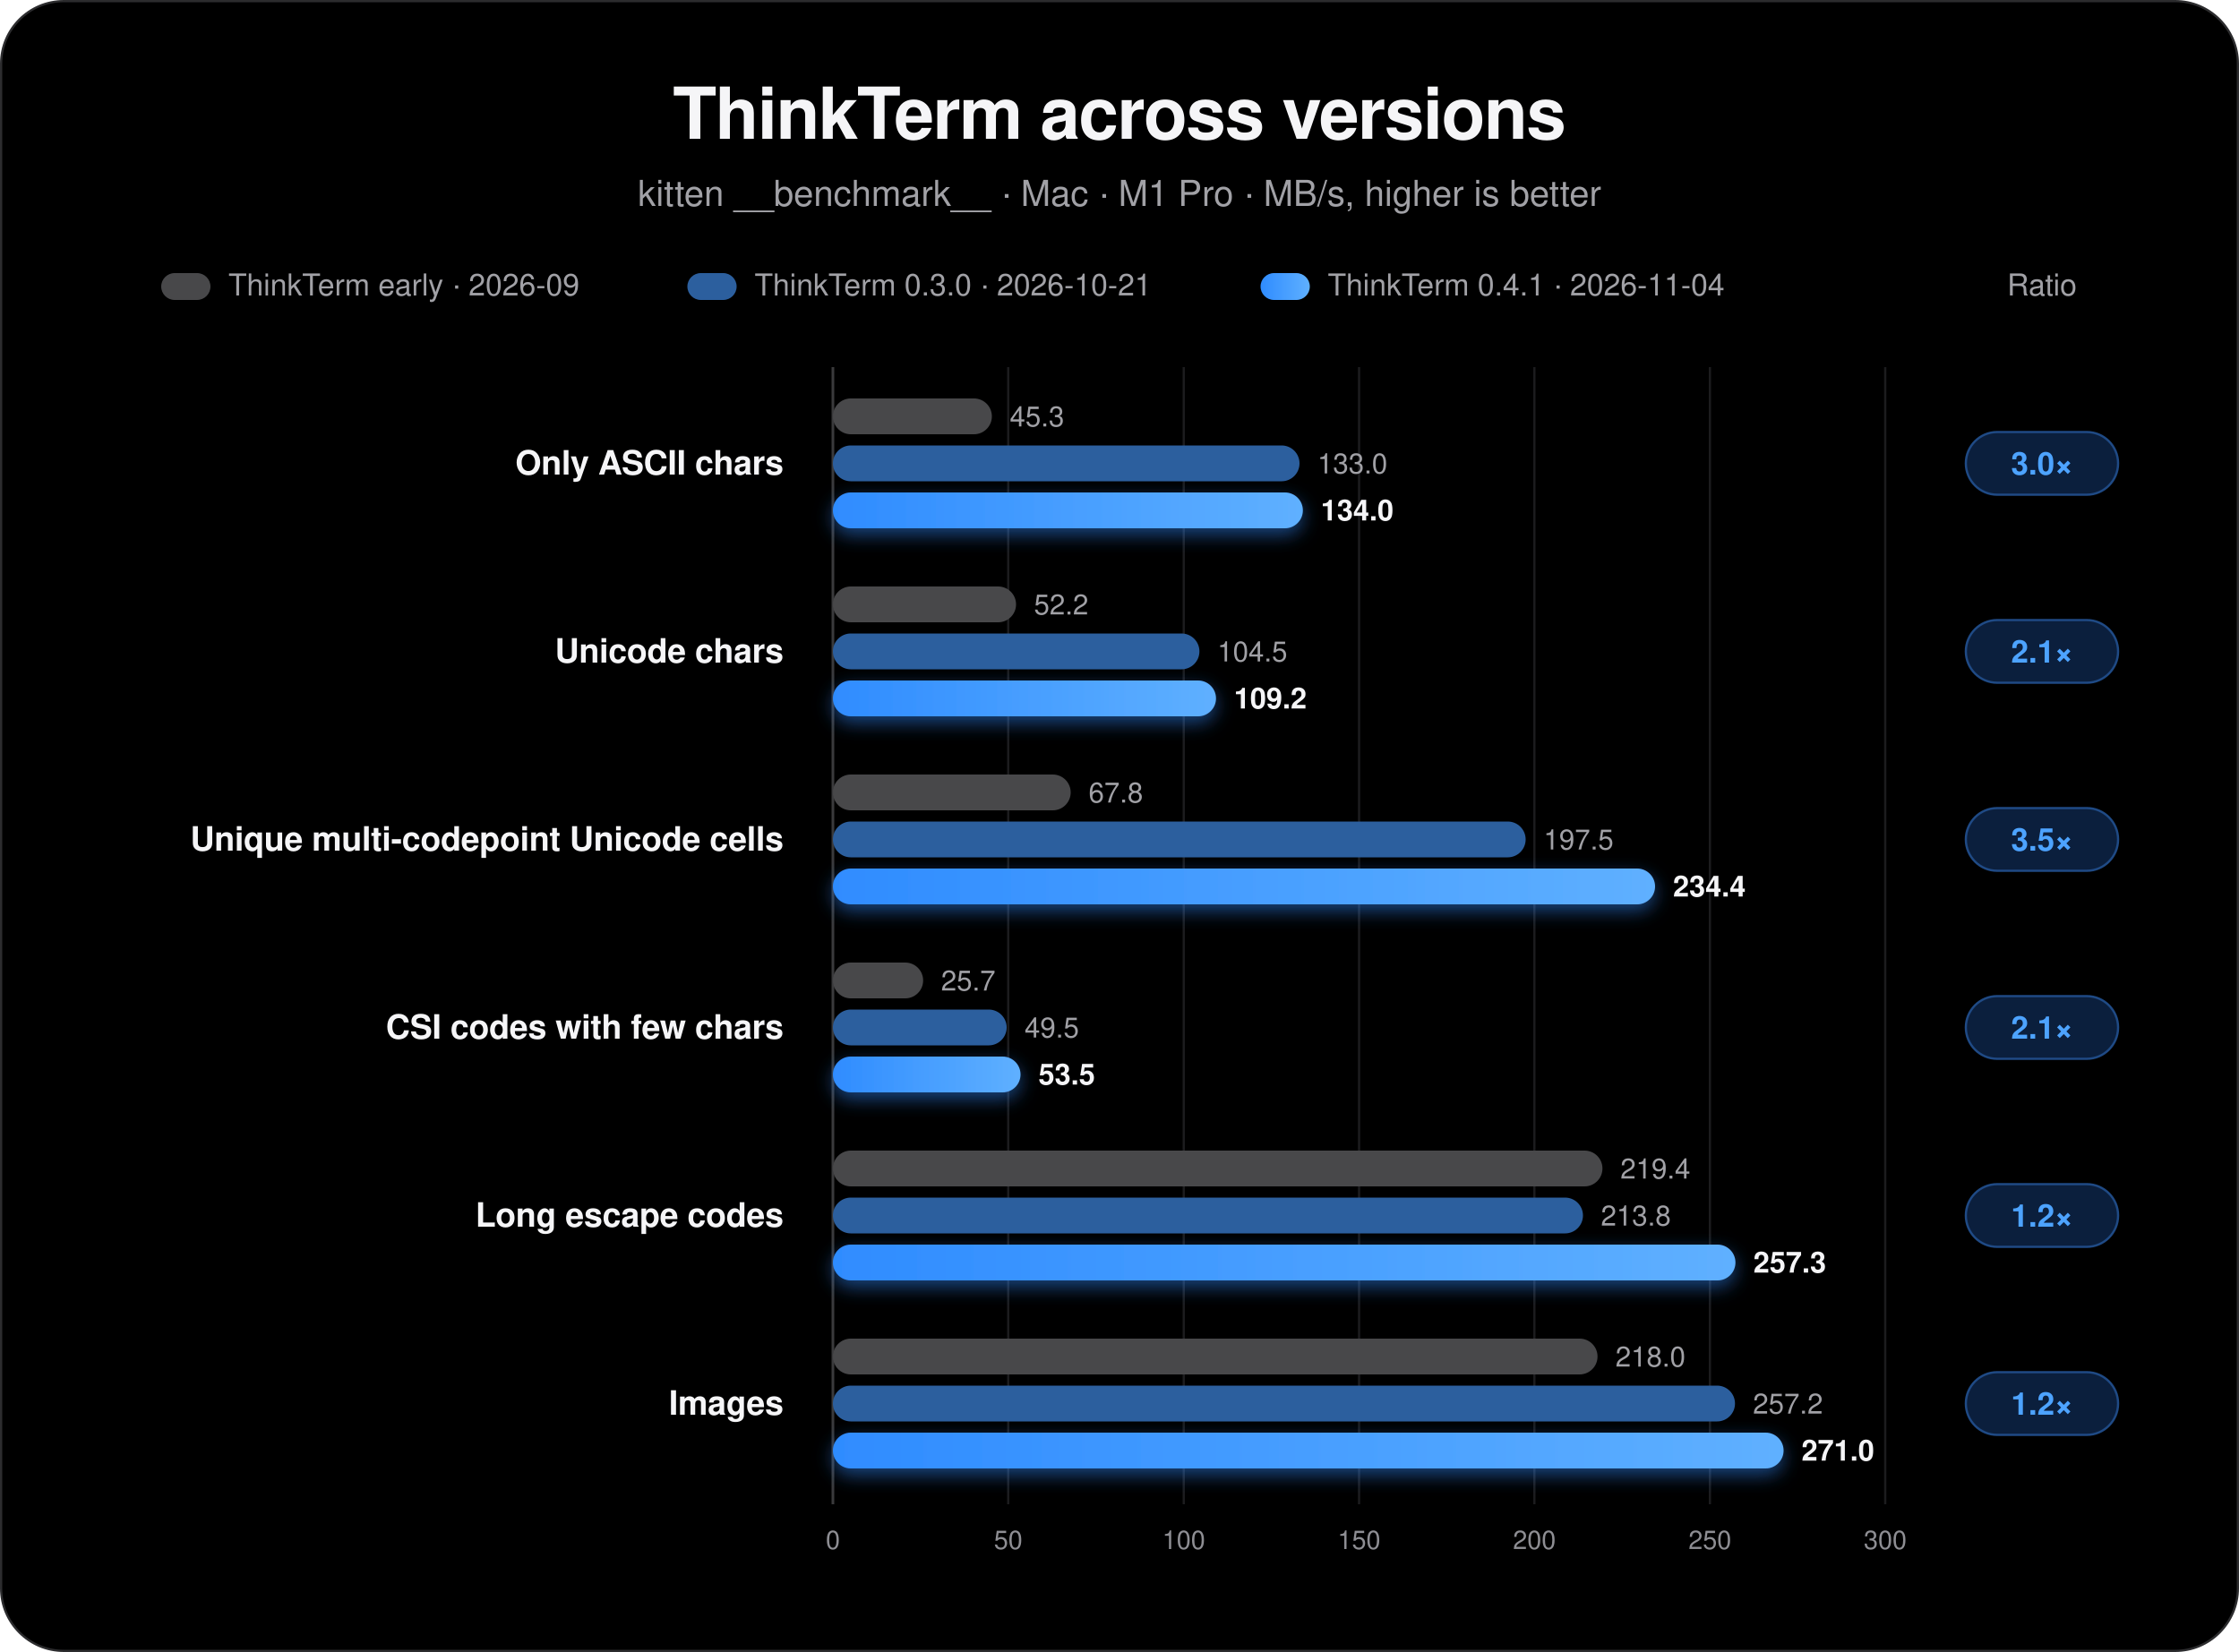
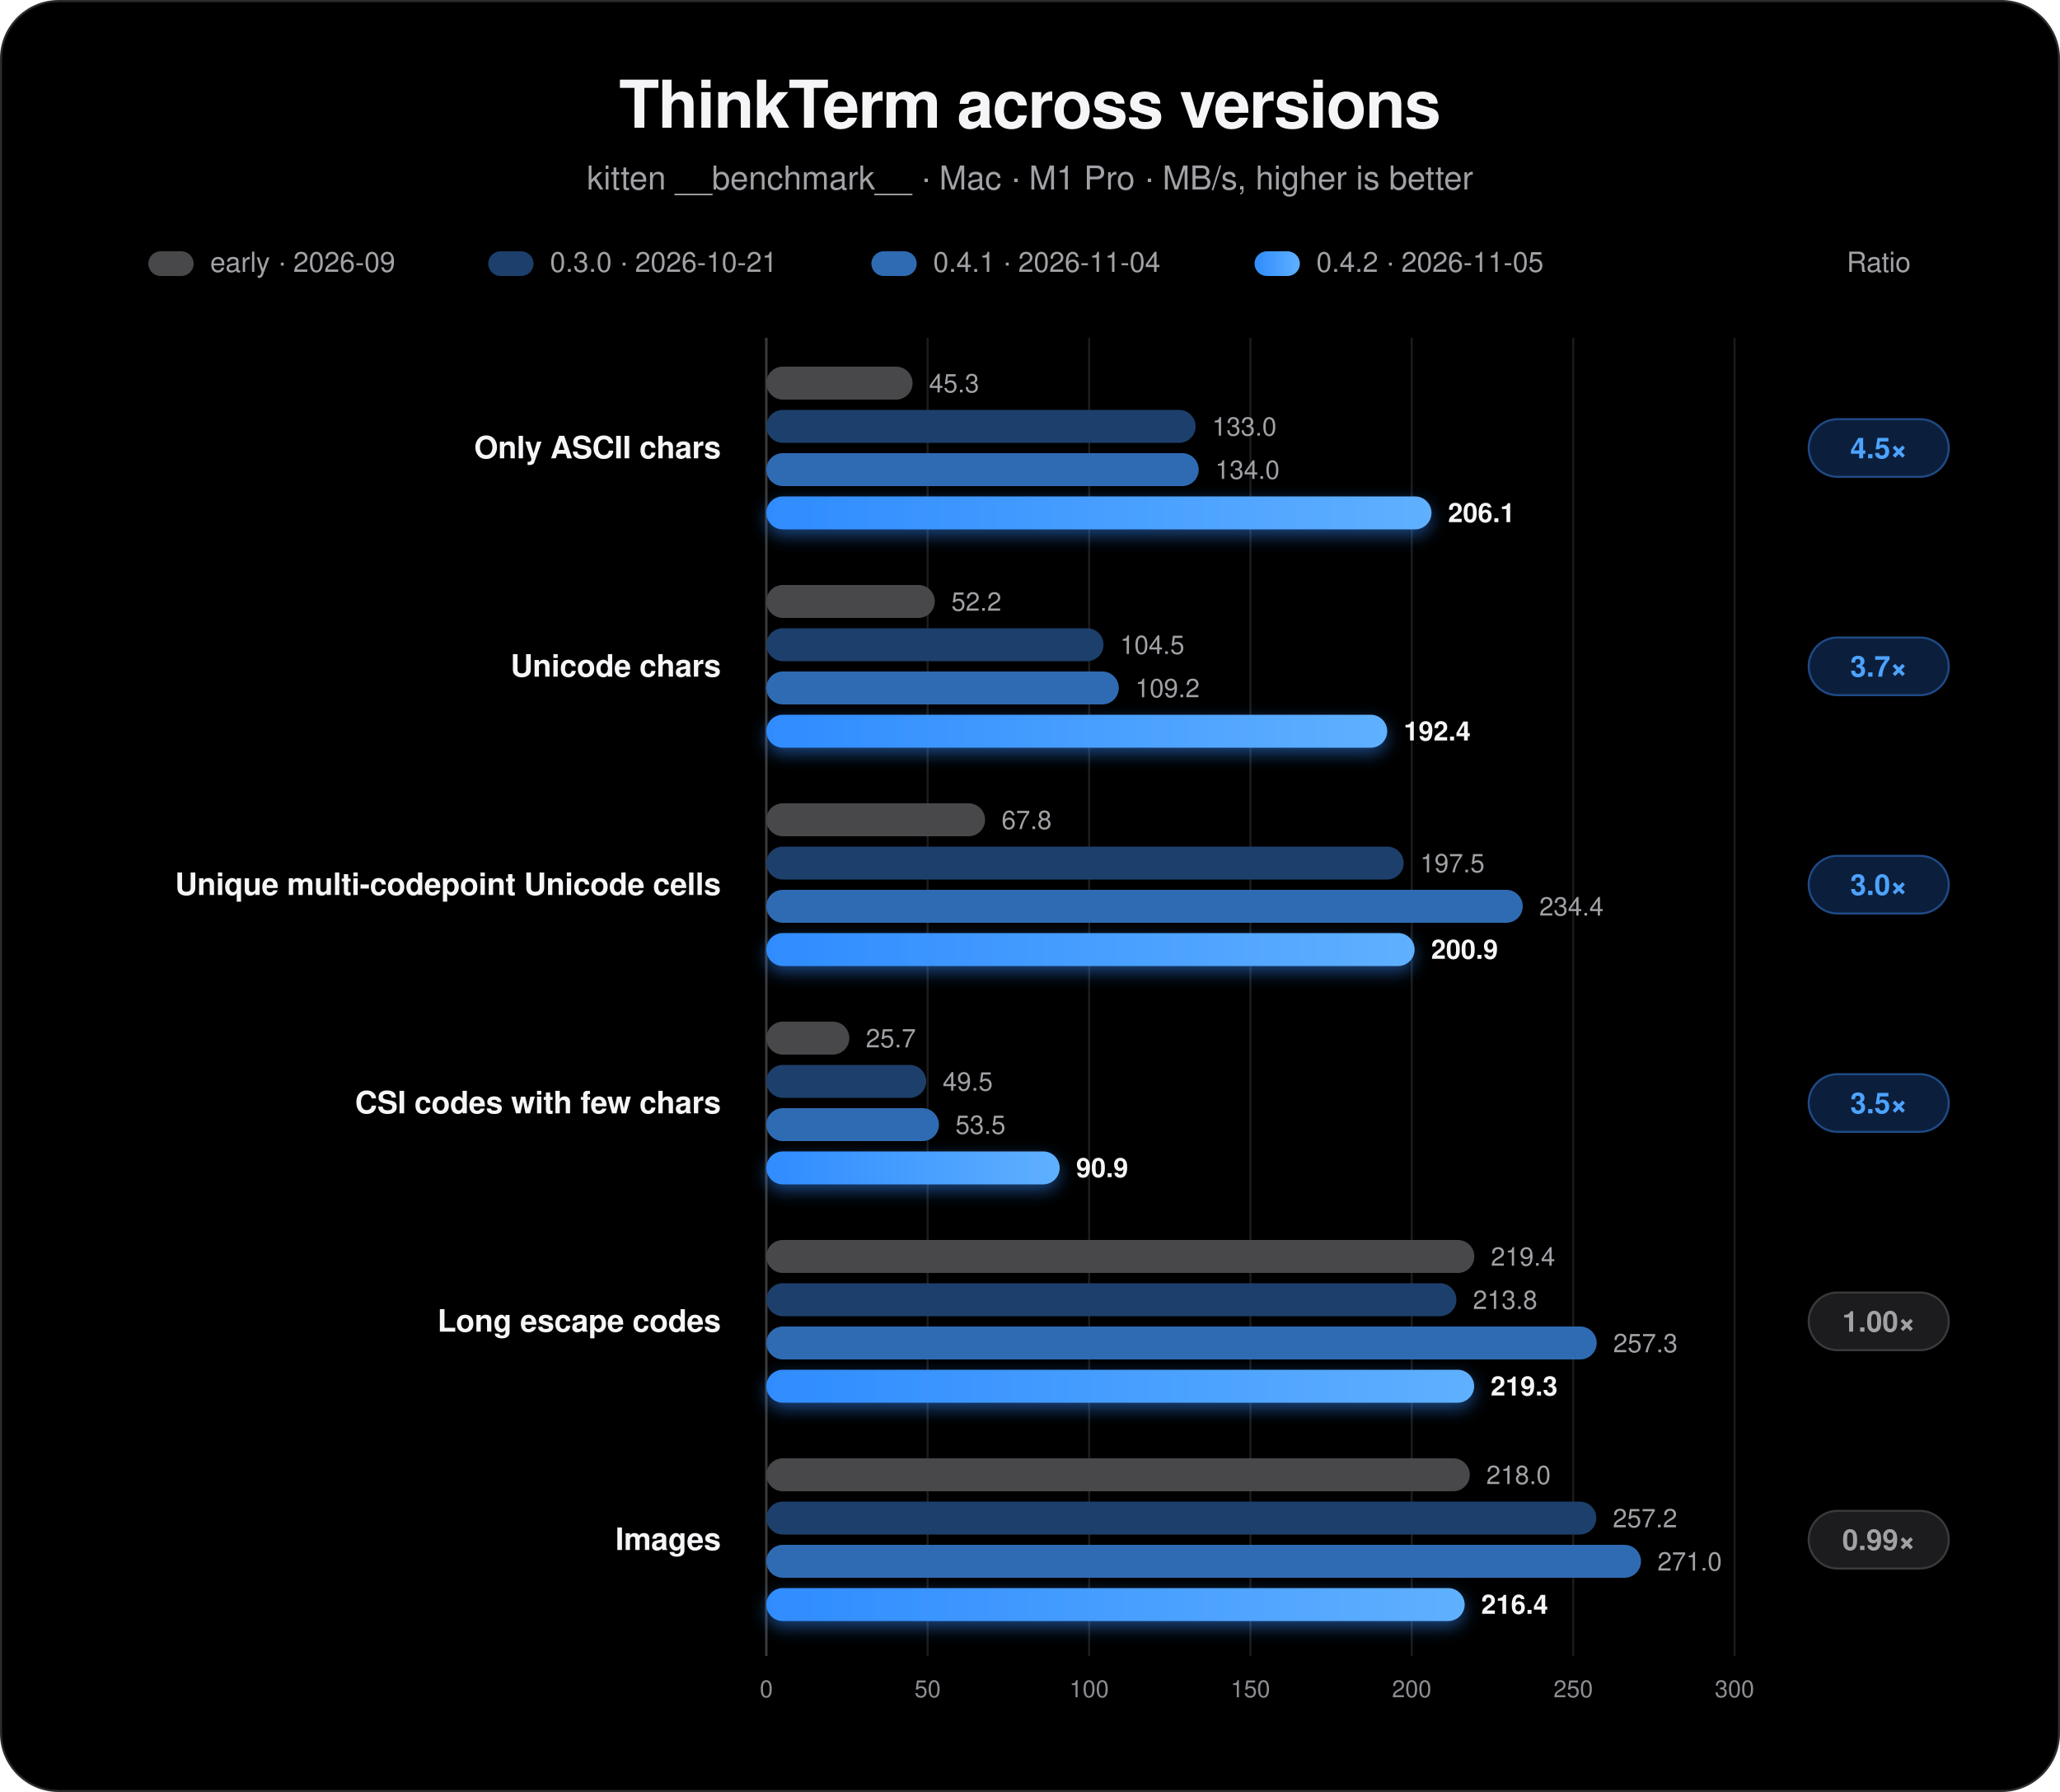
- <svg xmlns="http://www.w3.org/2000/svg" viewBox="0 0 1000 738" width="1000" height="738" role="img" aria-labelledby="t d">
+ <svg xmlns="http://www.w3.org/2000/svg" viewBox="0 0 1000 870" width="1000" height="870" role="img" aria-labelledby="t d">
  <defs>
    <linearGradient id="ours" x1="0" y1="0" x2="1" y2="0">
      <stop offset="0" stop-color="#2f8cff" />
      <stop offset="1" stop-color="#5fb0ff" />
    </linearGradient>
    <filter id="glow" x="-10%" y="-80%" width="120%" height="300%">
      <feDropShadow dx="0" dy="3" stdDeviation="4" flood-color="#2f8cff" flood-opacity="0.5" />
    </filter>
  </defs>
  <style>
text { font-family: -apple-system, BlinkMacSystemFont, 'SF Pro Display', 'SF Pro Text', 'Segoe UI', 'Helvetica Neue', Helvetica, Arial, sans-serif; fill: #f5f5f7; }
.headline { font-size: 32px; font-weight: 700; letter-spacing: -0.6px; }
.subhead { font-size: 16px; fill: #a1a1a6; }
.label { font-size: 15px; font-weight: 600; letter-spacing: -0.1px; }
.legend { font-size: 13.5px; font-weight: 500; fill: #a1a1a6; }
.val-ours { font-size: 13px; font-weight: 700; }
.val-theirs { font-size: 12.5px; font-weight: 500; fill: #a1a1a6; }
.tick { font-size: 11.5px; fill: #8e8e93; }
.caption { font-size: 13px; font-weight: 500; fill: #8e8e93; }
.grid { stroke: #1c1c1e; stroke-width: 1; }
.axis { stroke: #3a3a3c; stroke-width: 1.2; }
.ours { fill: url(#ours); }
.ours-bar { fill: url(#ours); filter: url(#glow); }
.theirs { fill: #48484a; }
- .mid { fill: #2c5f9e; }
+ .mid0 { fill: #1d3f6b; }
+ .mid1 { fill: #2f6bb3; }
.win { fill: #0b1f3d; stroke: #1f4a85; }
.win-t { font-size: 14px; font-weight: 700; fill: #4da3ff; }
.even { fill: #1c1c1e; stroke: #3a3a3c; }
.even-t { font-size: 14px; font-weight: 700; fill: #a1a1a6; }
</style>
-   <rect x="0.5" y="0.5" width="999" height="737" rx="28" fill="#000000" stroke="#2c2c2e" />
+   <rect x="0.5" y="0.5" width="999" height="869" rx="28" fill="#000000" stroke="#2c2c2e" />
  <text x="500" y="62" class="headline" text-anchor="middle">ThinkTerm across versions</text>
  <text x="500" y="92" class="subhead" text-anchor="middle">kitten __benchmark__ · Mac · M1 Pro · MB/s, higher is better</text>
  <rect x="72" y="122" width="22" height="12" rx="6" class="theirs" />
-   <text x="102" y="132" class="legend">ThinkTerm early · 2026-09</text>
-   <rect x="307" y="122" width="22" height="12" rx="6" class="mid" />
-   <text x="337" y="132" class="legend">ThinkTerm 0.3.0 · 2026-10-21</text>
-   <rect x="563" y="122" width="22" height="12" rx="6" class="ours" />
-   <text x="593" y="132" class="legend">ThinkTerm 0.4.1 · 2026-11-04</text>
+   <text x="102" y="132" class="legend">early · 2026-09</text>
+   <rect x="237" y="122" width="22" height="12" rx="6" class="mid0" />
+   <text x="267" y="132" class="legend">0.3.0 · 2026-10-21</text>
+   <rect x="423" y="122" width="22" height="12" rx="6" class="mid1" />
+   <text x="453" y="132" class="legend">0.4.1 · 2026-11-04</text>
+   <rect x="609" y="122" width="22" height="12" rx="6" class="ours" />
+   <text x="639" y="132" class="legend">0.4.2 · 2026-11-05</text>
  <text x="912" y="132" class="legend" text-anchor="middle">Ratio</text>
-   <line x1="450.3" y1="164" x2="450.3" y2="672" class="grid" />
-   <text x="450.3" y="692" class="tick" text-anchor="middle">50</text>
-   <line x1="528.7" y1="164" x2="528.7" y2="672" class="grid" />
-   <text x="528.7" y="692" class="tick" text-anchor="middle">100</text>
-   <line x1="607.0" y1="164" x2="607.0" y2="672" class="grid" />
-   <text x="607.0" y="692" class="tick" text-anchor="middle">150</text>
-   <line x1="685.3" y1="164" x2="685.3" y2="672" class="grid" />
-   <text x="685.3" y="692" class="tick" text-anchor="middle">200</text>
-   <line x1="763.7" y1="164" x2="763.7" y2="672" class="grid" />
-   <text x="763.7" y="692" class="tick" text-anchor="middle">250</text>
-   <line x1="842.0" y1="164" x2="842.0" y2="672" class="grid" />
-   <text x="842.0" y="692" class="tick" text-anchor="middle">300</text>
-   <line x1="372" y1="164" x2="372" y2="672" class="axis" />
-   <text x="372" y="692" class="tick" text-anchor="middle">0</text>
-   <text x="350" y="212.0" class="label" text-anchor="end">Only ASCII chars</text>
+   <line x1="450.3" y1="164" x2="450.3" y2="804" class="grid" />
+   <text x="450.3" y="824" class="tick" text-anchor="middle">50</text>
+   <line x1="528.7" y1="164" x2="528.7" y2="804" class="grid" />
+   <text x="528.7" y="824" class="tick" text-anchor="middle">100</text>
+   <line x1="607.0" y1="164" x2="607.0" y2="804" class="grid" />
+   <text x="607.0" y="824" class="tick" text-anchor="middle">150</text>
+   <line x1="685.3" y1="164" x2="685.3" y2="804" class="grid" />
+   <text x="685.3" y="824" class="tick" text-anchor="middle">200</text>
+   <line x1="763.7" y1="164" x2="763.7" y2="804" class="grid" />
+   <text x="763.7" y="824" class="tick" text-anchor="middle">250</text>
+   <line x1="842.0" y1="164" x2="842.0" y2="804" class="grid" />
+   <text x="842.0" y="824" class="tick" text-anchor="middle">300</text>
+   <line x1="372" y1="164" x2="372" y2="804" class="axis" />
+   <text x="372" y="824" class="tick" text-anchor="middle">0</text>
+   <text x="350" y="222.5" class="label" text-anchor="end">Only ASCII chars</text>
  <rect x="372" y="178" width="71.0" height="16" rx="8.0" class="theirs" />
  <text x="451.0" y="190.5" class="val-theirs">45.3</text>
-   <rect x="372" y="199" width="208.4" height="16" rx="8.0" class="mid" />
+   <rect x="372" y="199" width="208.4" height="16" rx="8.0" class="mid0" />
  <text x="588.4" y="211.5" class="val-theirs">133.0</text>
-   <rect x="372" y="220" width="209.9" height="16" rx="8.0" class="ours-bar" />
-   <text x="589.9" y="232.5" class="val-ours">134.0</text>
-   <rect x="878" y="193.0" width="68" height="28" rx="14" class="win" />
-   <text x="912" y="212.0" class="win-t" text-anchor="middle">3.0×</text>
-   <text x="350" y="296.0" class="label" text-anchor="end">Unicode chars</text>
-   <rect x="372" y="262" width="81.8" height="16" rx="8.0" class="theirs" />
-   <text x="461.8" y="274.5" class="val-theirs">52.2</text>
-   <rect x="372" y="283" width="163.7" height="16" rx="8.0" class="mid" />
-   <text x="543.7" y="295.5" class="val-theirs">104.5</text>
-   <rect x="372" y="304" width="171.1" height="16" rx="8.0" class="ours-bar" />
-   <text x="551.1" y="316.5" class="val-ours">109.2</text>
-   <rect x="878" y="277.0" width="68" height="28" rx="14" class="win" />
-   <text x="912" y="296.0" class="win-t" text-anchor="middle">2.1×</text>
-   <text x="350" y="380.0" class="label" text-anchor="end">Unique multi-codepoint Unicode cells</text>
-   <rect x="372" y="346" width="106.2" height="16" rx="8.0" class="theirs" />
-   <text x="486.2" y="358.5" class="val-theirs">67.8</text>
-   <rect x="372" y="367" width="309.4" height="16" rx="8.0" class="mid" />
-   <text x="689.4" y="379.5" class="val-theirs">197.5</text>
-   <rect x="372" y="388" width="367.2" height="16" rx="8.0" class="ours-bar" />
-   <text x="747.2" y="400.5" class="val-ours">234.4</text>
-   <rect x="878" y="361.0" width="68" height="28" rx="14" class="win" />
-   <text x="912" y="380.0" class="win-t" text-anchor="middle">3.5×</text>
-   <text x="350" y="464.0" class="label" text-anchor="end">CSI codes with few chars</text>
-   <rect x="372" y="430" width="40.3" height="16" rx="8.0" class="theirs" />
-   <text x="420.3" y="442.5" class="val-theirs">25.7</text>
-   <rect x="372" y="451" width="77.6" height="16" rx="8.0" class="mid" />
-   <text x="457.6" y="463.5" class="val-theirs">49.5</text>
-   <rect x="372" y="472" width="83.8" height="16" rx="8.0" class="ours-bar" />
-   <text x="463.8" y="484.5" class="val-ours">53.5</text>
-   <rect x="878" y="445.0" width="68" height="28" rx="14" class="win" />
-   <text x="912" y="464.0" class="win-t" text-anchor="middle">2.1×</text>
-   <text x="350" y="548.0" class="label" text-anchor="end">Long escape codes</text>
-   <rect x="372" y="514" width="343.7" height="16" rx="8.0" class="theirs" />
-   <text x="723.7" y="526.5" class="val-theirs">219.4</text>
-   <rect x="372" y="535" width="335.0" height="16" rx="8.0" class="mid" />
-   <text x="715.0" y="547.5" class="val-theirs">213.8</text>
-   <rect x="372" y="556" width="403.1" height="16" rx="8.0" class="ours-bar" />
-   <text x="783.1" y="568.5" class="val-ours">257.3</text>
-   <rect x="878" y="529.0" width="68" height="28" rx="14" class="win" />
-   <text x="912" y="548.0" class="win-t" text-anchor="middle">1.2×</text>
-   <text x="350" y="632.0" class="label" text-anchor="end">Images</text>
-   <rect x="372" y="598" width="341.5" height="16" rx="8.0" class="theirs" />
-   <text x="721.5" y="610.5" class="val-theirs">218.0</text>
-   <rect x="372" y="619" width="402.9" height="16" rx="8.0" class="mid" />
-   <text x="782.9" y="631.5" class="val-theirs">257.2</text>
-   <rect x="372" y="640" width="424.6" height="16" rx="8.0" class="ours-bar" />
-   <text x="804.6" y="652.5" class="val-ours">271.0</text>
-   <rect x="878" y="613.0" width="68" height="28" rx="14" class="win" />
-   <text x="912" y="632.0" class="win-t" text-anchor="middle">1.2×</text>
+   <rect x="372" y="220" width="209.9" height="16" rx="8.0" class="mid1" />
+   <text x="589.9" y="232.5" class="val-theirs">134.0</text>
+   <rect x="372" y="241" width="322.9" height="16" rx="8.0" class="ours-bar" />
+   <text x="702.9" y="253.5" class="val-ours">206.1</text>
+   <rect x="878" y="203.5" width="68" height="28" rx="14" class="win" />
+   <text x="912" y="222.5" class="win-t" text-anchor="middle">4.5×</text>
+   <text x="350" y="328.5" class="label" text-anchor="end">Unicode chars</text>
+   <rect x="372" y="284" width="81.8" height="16" rx="8.0" class="theirs" />
+   <text x="461.8" y="296.5" class="val-theirs">52.2</text>
+   <rect x="372" y="305" width="163.7" height="16" rx="8.0" class="mid0" />
+   <text x="543.7" y="317.5" class="val-theirs">104.5</text>
+   <rect x="372" y="326" width="171.1" height="16" rx="8.0" class="mid1" />
+   <text x="551.1" y="338.5" class="val-theirs">109.2</text>
+   <rect x="372" y="347" width="301.4" height="16" rx="8.0" class="ours-bar" />
+   <text x="681.4" y="359.5" class="val-ours">192.4</text>
+   <rect x="878" y="309.5" width="68" height="28" rx="14" class="win" />
+   <text x="912" y="328.5" class="win-t" text-anchor="middle">3.7×</text>
+   <text x="350" y="434.5" class="label" text-anchor="end">Unique multi-codepoint Unicode cells</text>
+   <rect x="372" y="390" width="106.2" height="16" rx="8.0" class="theirs" />
+   <text x="486.2" y="402.5" class="val-theirs">67.8</text>
+   <rect x="372" y="411" width="309.4" height="16" rx="8.0" class="mid0" />
+   <text x="689.4" y="423.5" class="val-theirs">197.5</text>
+   <rect x="372" y="432" width="367.2" height="16" rx="8.0" class="mid1" />
+   <text x="747.2" y="444.5" class="val-theirs">234.4</text>
+   <rect x="372" y="453" width="314.7" height="16" rx="8.0" class="ours-bar" />
+   <text x="694.7" y="465.5" class="val-ours">200.9</text>
+   <rect x="878" y="415.5" width="68" height="28" rx="14" class="win" />
+   <text x="912" y="434.5" class="win-t" text-anchor="middle">3.0×</text>
+   <text x="350" y="540.5" class="label" text-anchor="end">CSI codes with few chars</text>
+   <rect x="372" y="496" width="40.3" height="16" rx="8.0" class="theirs" />
+   <text x="420.3" y="508.5" class="val-theirs">25.7</text>
+   <rect x="372" y="517" width="77.6" height="16" rx="8.0" class="mid0" />
+   <text x="457.6" y="529.5" class="val-theirs">49.5</text>
+   <rect x="372" y="538" width="83.8" height="16" rx="8.0" class="mid1" />
+   <text x="463.8" y="550.5" class="val-theirs">53.5</text>
+   <rect x="372" y="559" width="142.4" height="16" rx="8.0" class="ours-bar" />
+   <text x="522.4" y="571.5" class="val-ours">90.9</text>
+   <rect x="878" y="521.5" width="68" height="28" rx="14" class="win" />
+   <text x="912" y="540.5" class="win-t" text-anchor="middle">3.5×</text>
+   <text x="350" y="646.5" class="label" text-anchor="end">Long escape codes</text>
+   <rect x="372" y="602" width="343.7" height="16" rx="8.0" class="theirs" />
+   <text x="723.7" y="614.5" class="val-theirs">219.4</text>
+   <rect x="372" y="623" width="335.0" height="16" rx="8.0" class="mid0" />
+   <text x="715.0" y="635.5" class="val-theirs">213.8</text>
+   <rect x="372" y="644" width="403.1" height="16" rx="8.0" class="mid1" />
+   <text x="783.1" y="656.5" class="val-theirs">257.3</text>
+   <rect x="372" y="665" width="343.6" height="16" rx="8.0" class="ours-bar" />
+   <text x="723.6" y="677.5" class="val-ours">219.3</text>
+   <rect x="878" y="627.5" width="68" height="28" rx="14" class="even" />
+   <text x="912" y="646.5" class="even-t" text-anchor="middle">1.00×</text>
+   <text x="350" y="752.5" class="label" text-anchor="end">Images</text>
+   <rect x="372" y="708" width="341.5" height="16" rx="8.0" class="theirs" />
+   <text x="721.5" y="720.5" class="val-theirs">218.0</text>
+   <rect x="372" y="729" width="402.9" height="16" rx="8.0" class="mid0" />
+   <text x="782.9" y="741.5" class="val-theirs">257.2</text>
+   <rect x="372" y="750" width="424.6" height="16" rx="8.0" class="mid1" />
+   <text x="804.6" y="762.5" class="val-theirs">271.0</text>
+   <rect x="372" y="771" width="339.0" height="16" rx="8.0" class="ours-bar" />
+   <text x="719.0" y="783.5" class="val-ours">216.4</text>
+   <rect x="878" y="733.5" width="68" height="28" rx="14" class="even" />
+   <text x="912" y="752.5" class="even-t" text-anchor="middle">0.99×</text>
</svg>
